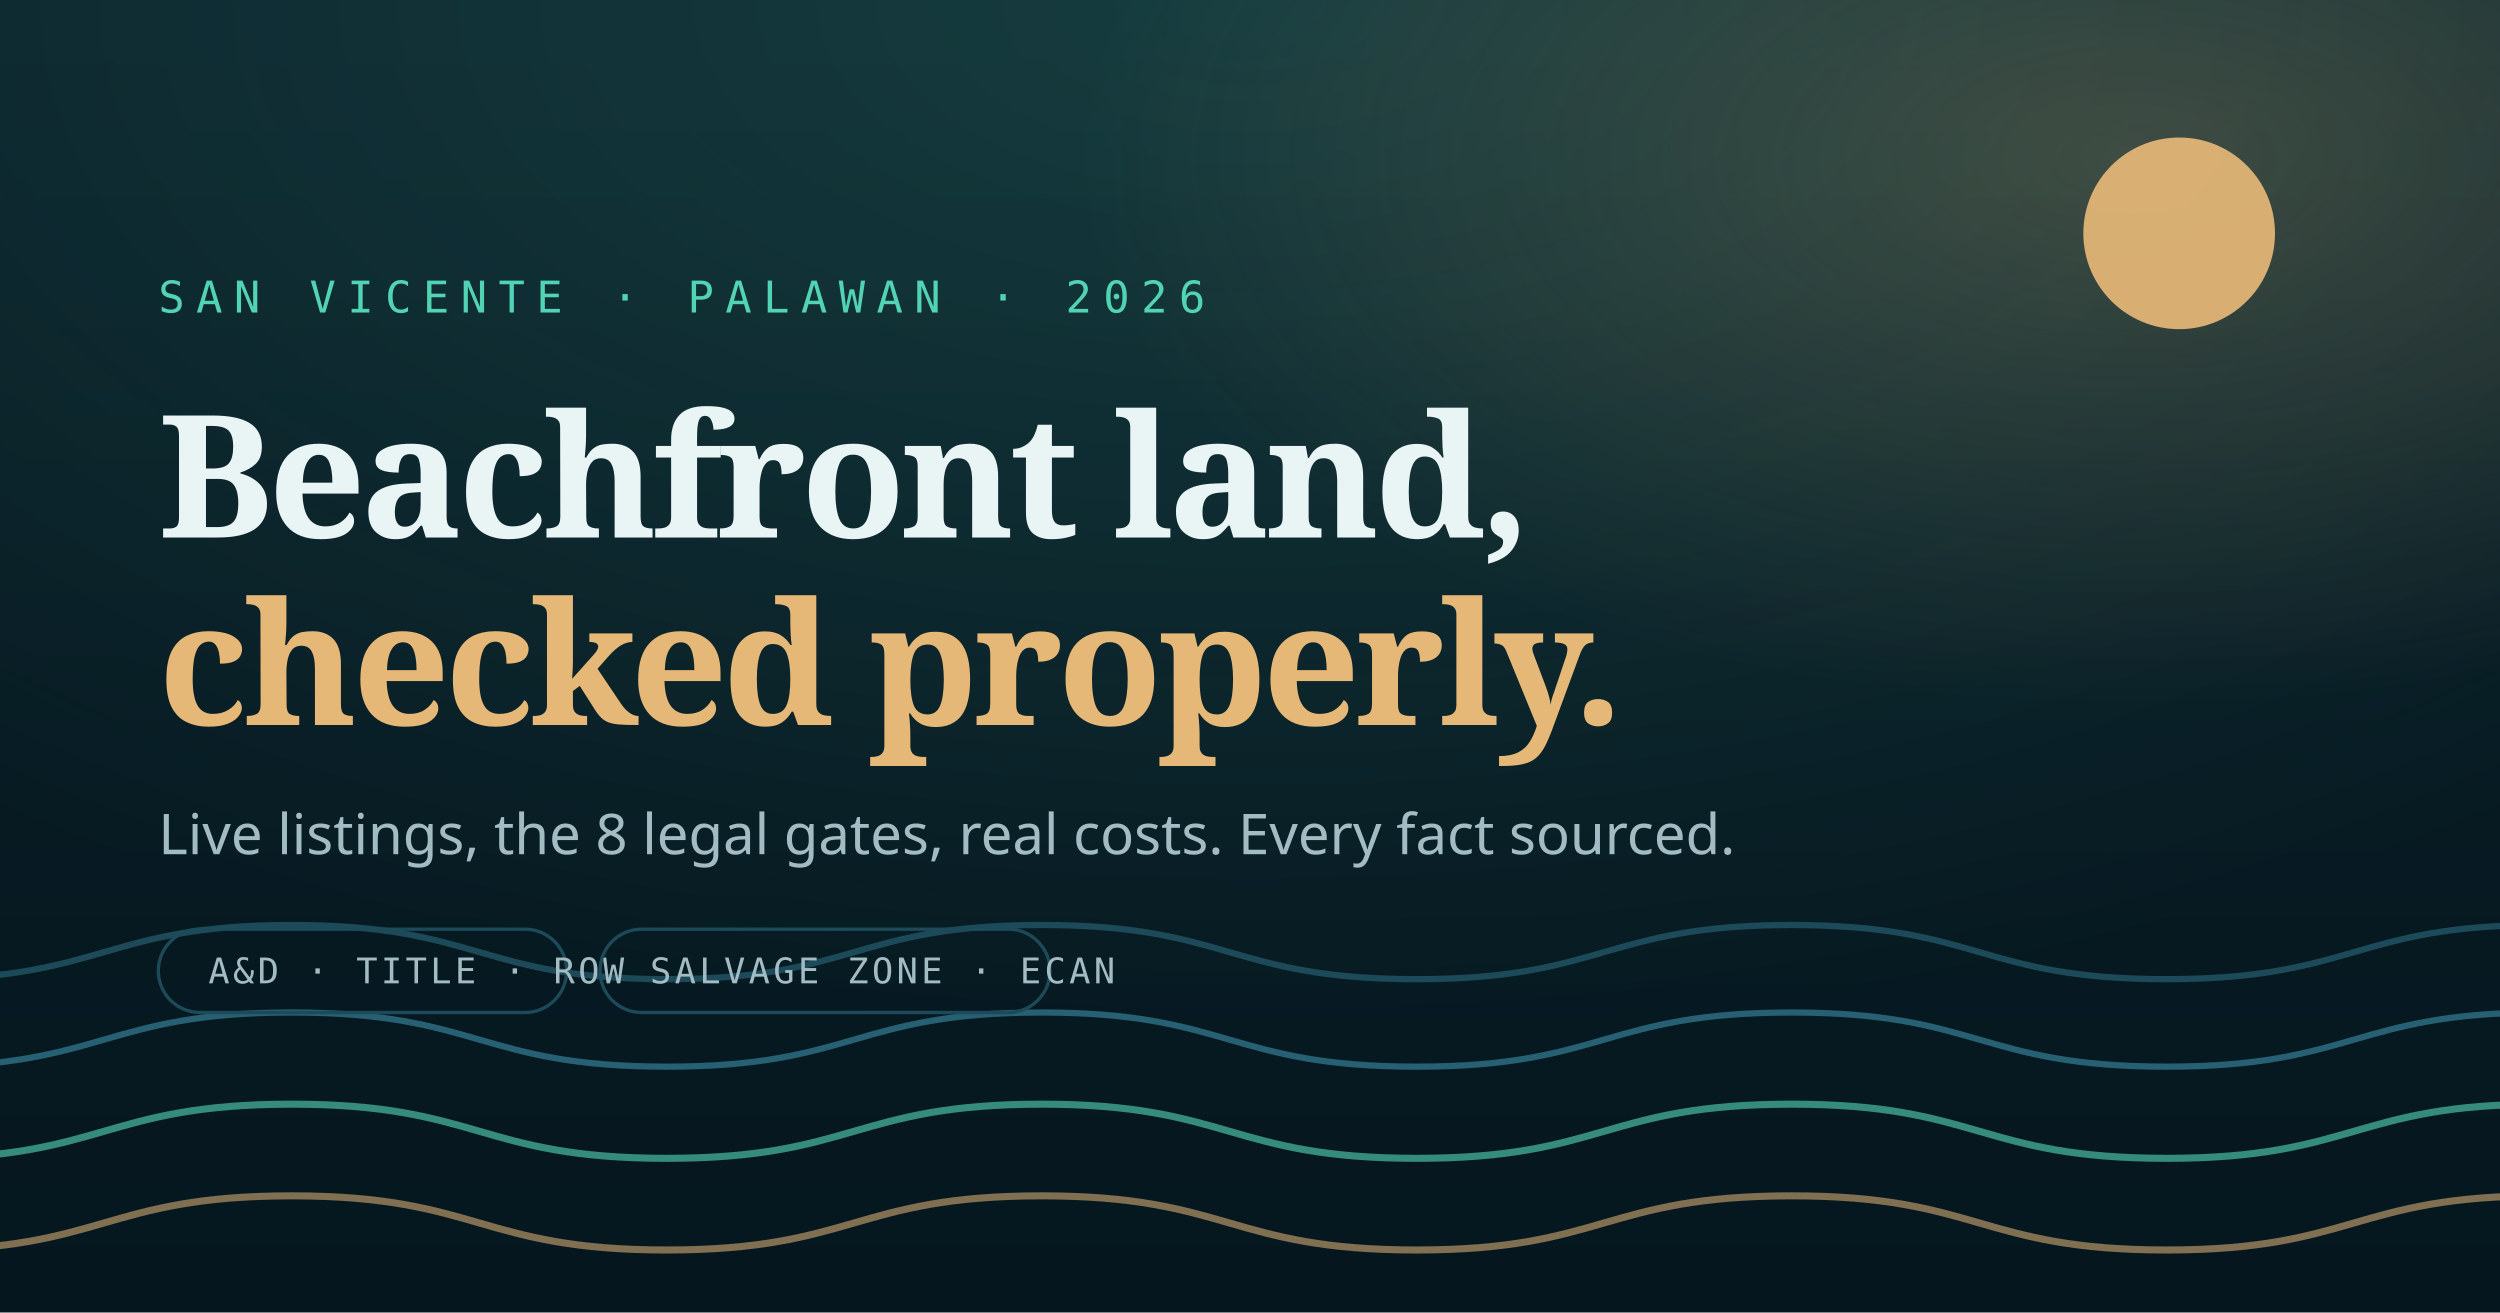
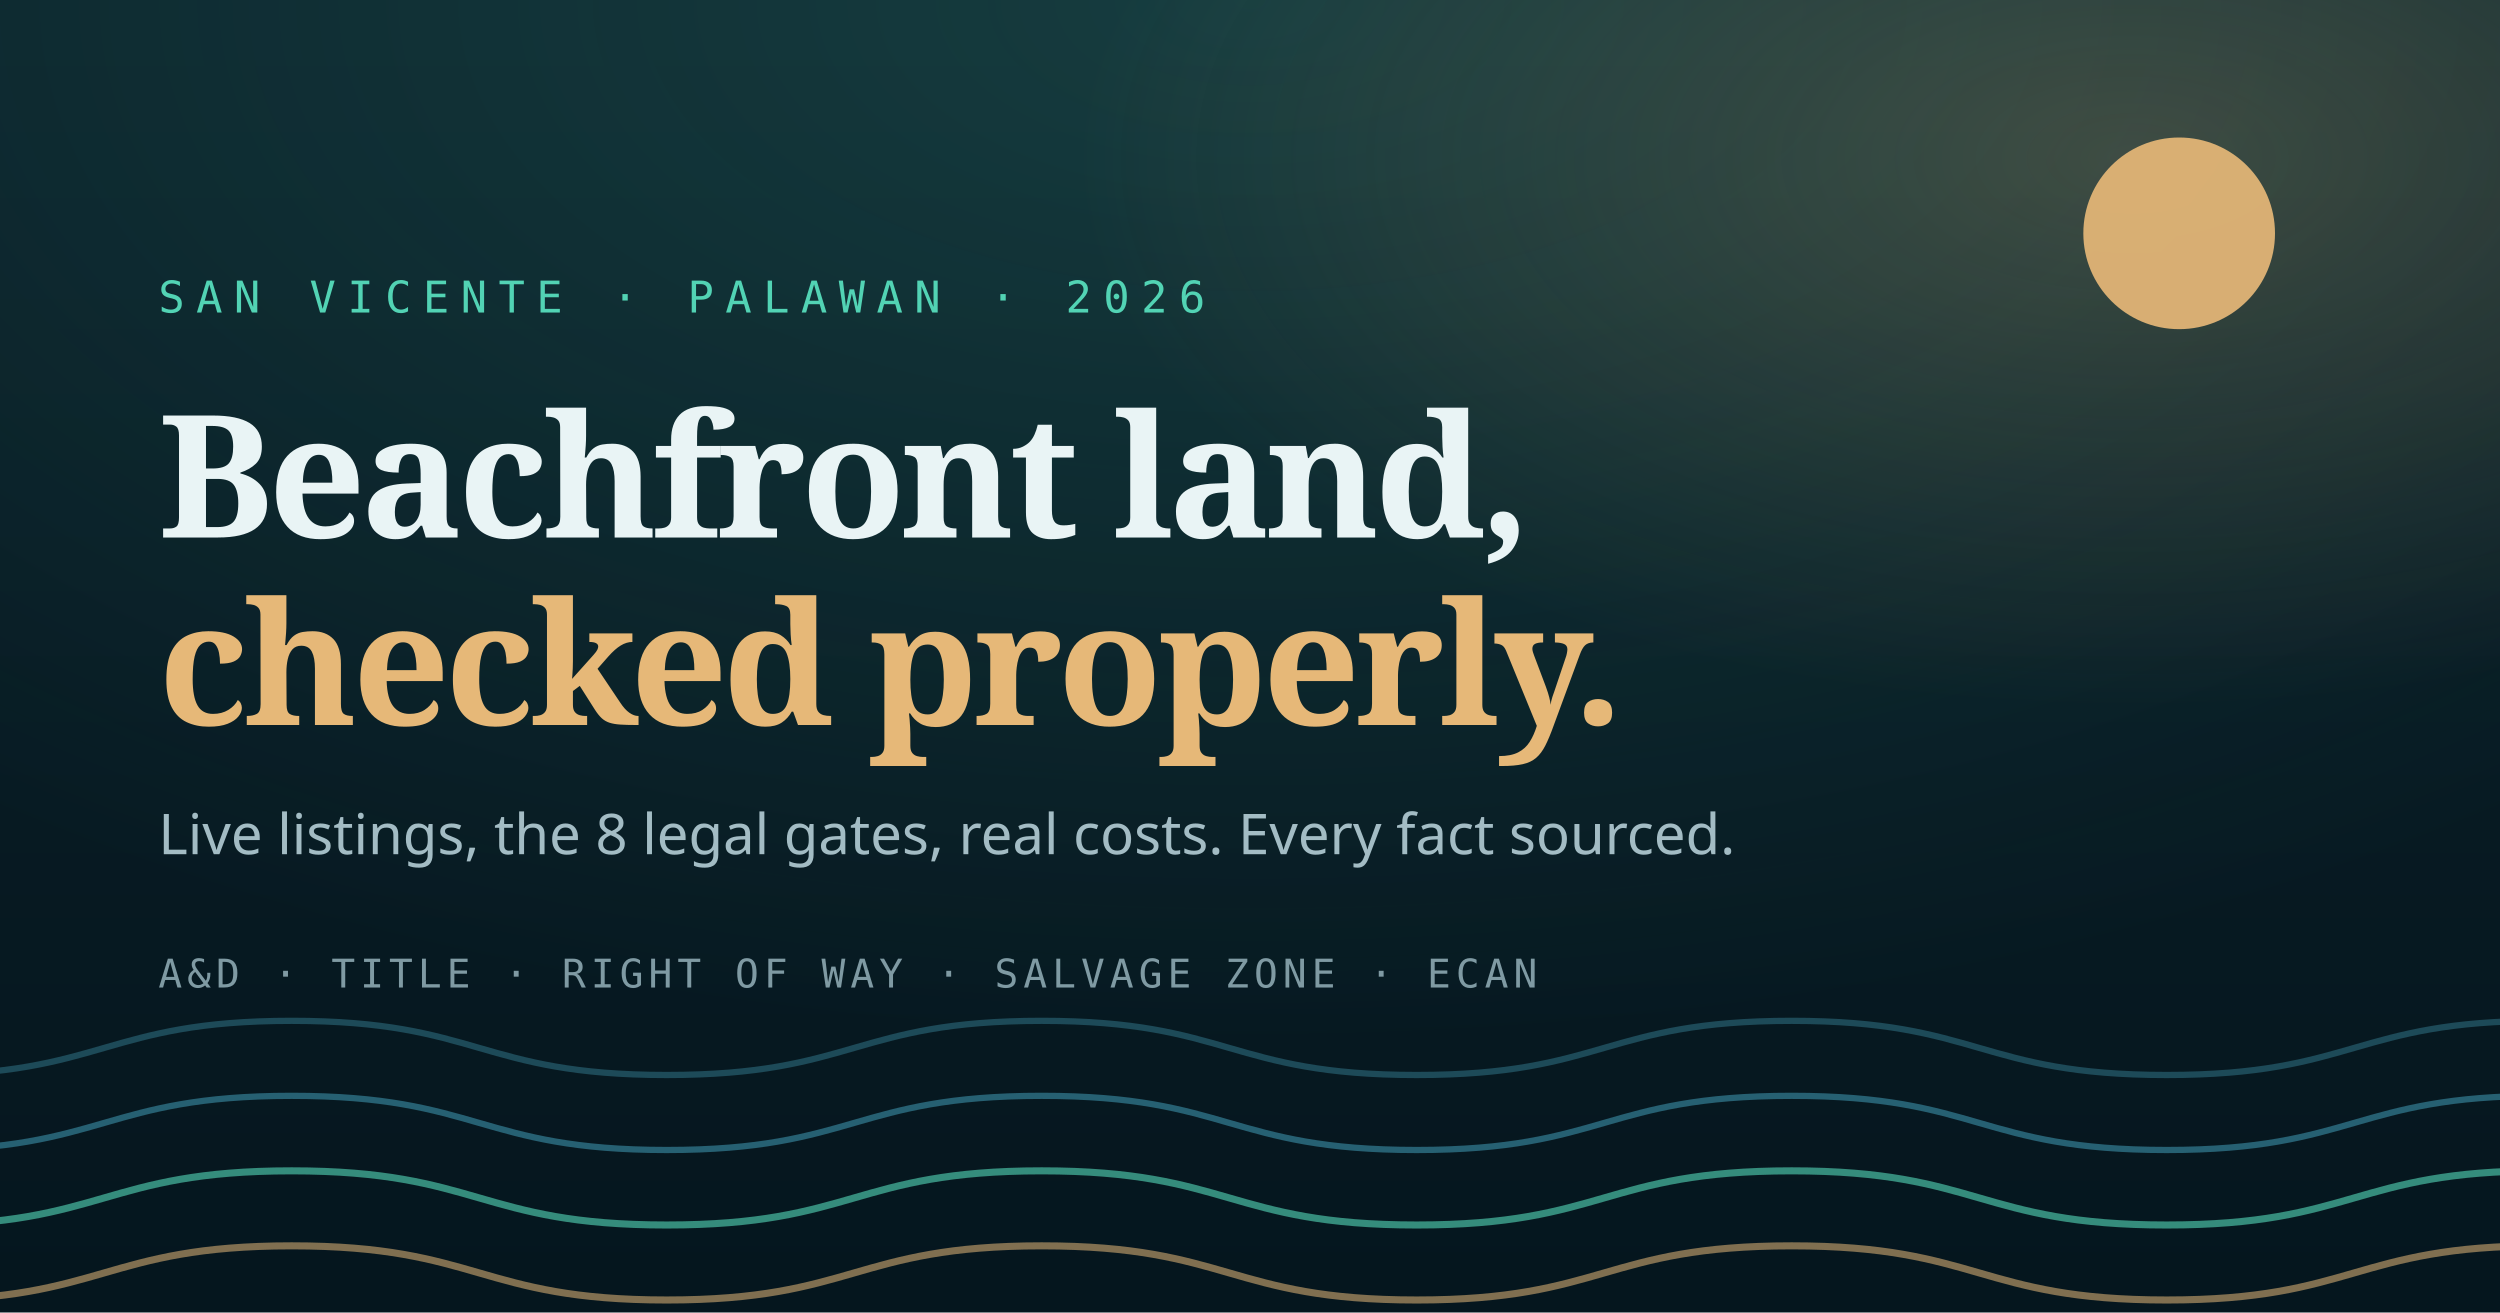
<svg xmlns="http://www.w3.org/2000/svg" width="1200" height="630" viewBox="0 0 1200 630" role="img" aria-label="Buying beachfront land in San Vicente, Palawan">
  <defs>
    <linearGradient id="sky" x1="0" y1="0" x2="0" y2="1">
      <stop offset="0" stop-color="#0a2029" />
      <stop offset="1" stop-color="#05161e" />
    </linearGradient>
    <radialGradient id="glow" cx="50%" cy="0%" r="80%">
      <stop offset="0" stop-color="#52d3b4" stop-opacity=".16" />
      <stop offset="1" stop-color="#52d3b4" stop-opacity="0" />
    </radialGradient>
    <radialGradient id="sun" cx="85%" cy="12%" r="42%">
      <stop offset="0" stop-color="#e6b878" stop-opacity=".22" />
      <stop offset="1" stop-color="#e6b878" stop-opacity="0" />
    </radialGradient>
  </defs>
  <rect width="1200" height="630" fill="url(#sky)" />
  <rect width="1200" height="630" fill="url(#glow)" />
  <rect width="1200" height="630" fill="url(#sun)" />
  <g fill="none" stroke-linecap="round">
-     <path d="M-40 470c90 0 90-26 180-26s90 26 180 26 90-26 180-26 90 26 180 26 90-26 180-26 90 26 180 26 90-26 180-26" stroke="#1d4a58" stroke-width="3" />
-     <path d="M-40 512c90 0 90-26 180-26s90 26 180 26 90-26 180-26 90 26 180 26 90-26 180-26 90 26 180 26 90-26 180-26" stroke="#266072" stroke-width="3" />
-     <path d="M-40 556c90 0 90-26 180-26s90 26 180 26 90-26 180-26 90 26 180 26 90-26 180-26 90 26 180 26 90-26 180-26" stroke="#52d3b4" stroke-width="3.4" stroke-opacity=".62" />
-     <path d="M-40 600c90 0 90-26 180-26s90 26 180 26 90-26 180-26 90 26 180 26 90-26 180-26 90 26 180 26 90-26 180-26" stroke="#e6b878" stroke-width="3.4" stroke-opacity=".55" />
+     <path d="M-40 516c90 0 90-26 180-26s90 26 180 26 90-26 180-26 90 26 180 26 90-26 180-26 90 26 180 26 90-26 180-26" stroke="#1d4a58" stroke-width="3" />
+     <path d="M-40 552c90 0 90-26 180-26s90 26 180 26 90-26 180-26 90 26 180 26 90-26 180-26 90 26 180 26 90-26 180-26" stroke="#266072" stroke-width="3" />
+     <path d="M-40 588c90 0 90-26 180-26s90 26 180 26 90-26 180-26 90 26 180 26 90-26 180-26 90 26 180 26 90-26 180-26" stroke="#52d3b4" stroke-width="3.4" stroke-opacity=".62" />
+     <path d="M-40 624c90 0 90-26 180-26s90 26 180 26 90-26 180-26 90 26 180 26 90-26 180-26 90 26 180 26 90-26 180-26" stroke="#e6b878" stroke-width="3.4" stroke-opacity=".55" />
  </g>
  <circle cx="1046" cy="112" r="46" fill="#e6b878" fill-opacity=".92" />
  <text x="76" y="150" font-family="IBM Plex Mono, monospace" font-size="21" letter-spacing="5.5" fill="#52d3b4">SAN VICENTE  ·  PALAWAN  ·  2026</text>
  <text x="76" y="258" font-family="Fraunces, Georgia, serif" font-size="82" font-weight="600" fill="#e9f4f5" letter-spacing="-2.4">Beachfront land,</text>
  <text x="76" y="348" font-family="Fraunces, Georgia, serif" font-size="82" font-weight="600" fill="#e6b878" letter-spacing="-2.4">checked properly.</text>
  <text x="76" y="410" font-family="IBM Plex Sans, sans-serif" font-size="27" fill="#a3bcc4">Live listings, the 8 legal gates, real costs. Every fact sourced.</text>
-   <g font-family="IBM Plex Mono, monospace" font-size="17" letter-spacing="1.6">
-     <rect x="76" y="446" width="196" height="40" rx="20" fill="none" stroke="#1d4a58" stroke-width="1.6" />
-     <text x="100" y="472" fill="#a3bcc4">A&amp;D · TITLE · ROW</text>
-     <rect x="288" y="446" width="216" height="40" rx="20" fill="none" stroke="#1d4a58" stroke-width="1.6" />
-     <text x="312" y="472" fill="#a3bcc4">SALVAGE ZONE · ECAN</text>
-   </g>
+   <text x="76" y="474" font-family="IBM Plex Mono, ui-monospace, monospace" font-size="19" letter-spacing="2.4" fill="#7f9aa3">A&amp;D  ·  TITLE  ·  RIGHT OF WAY  ·  SALVAGE ZONE  ·  ECAN</text>
</svg>
